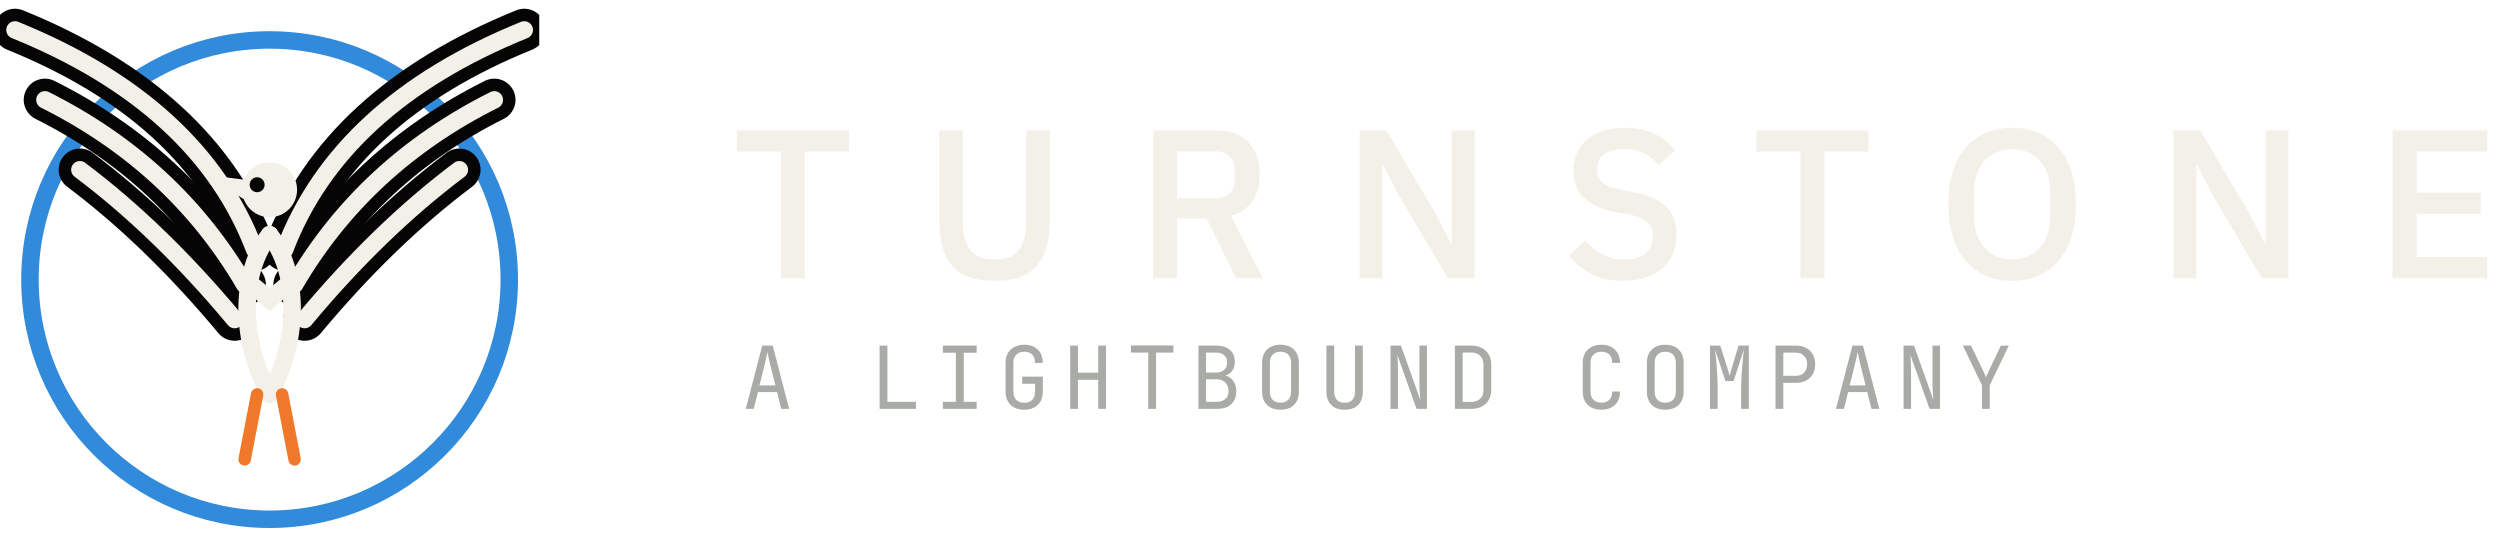
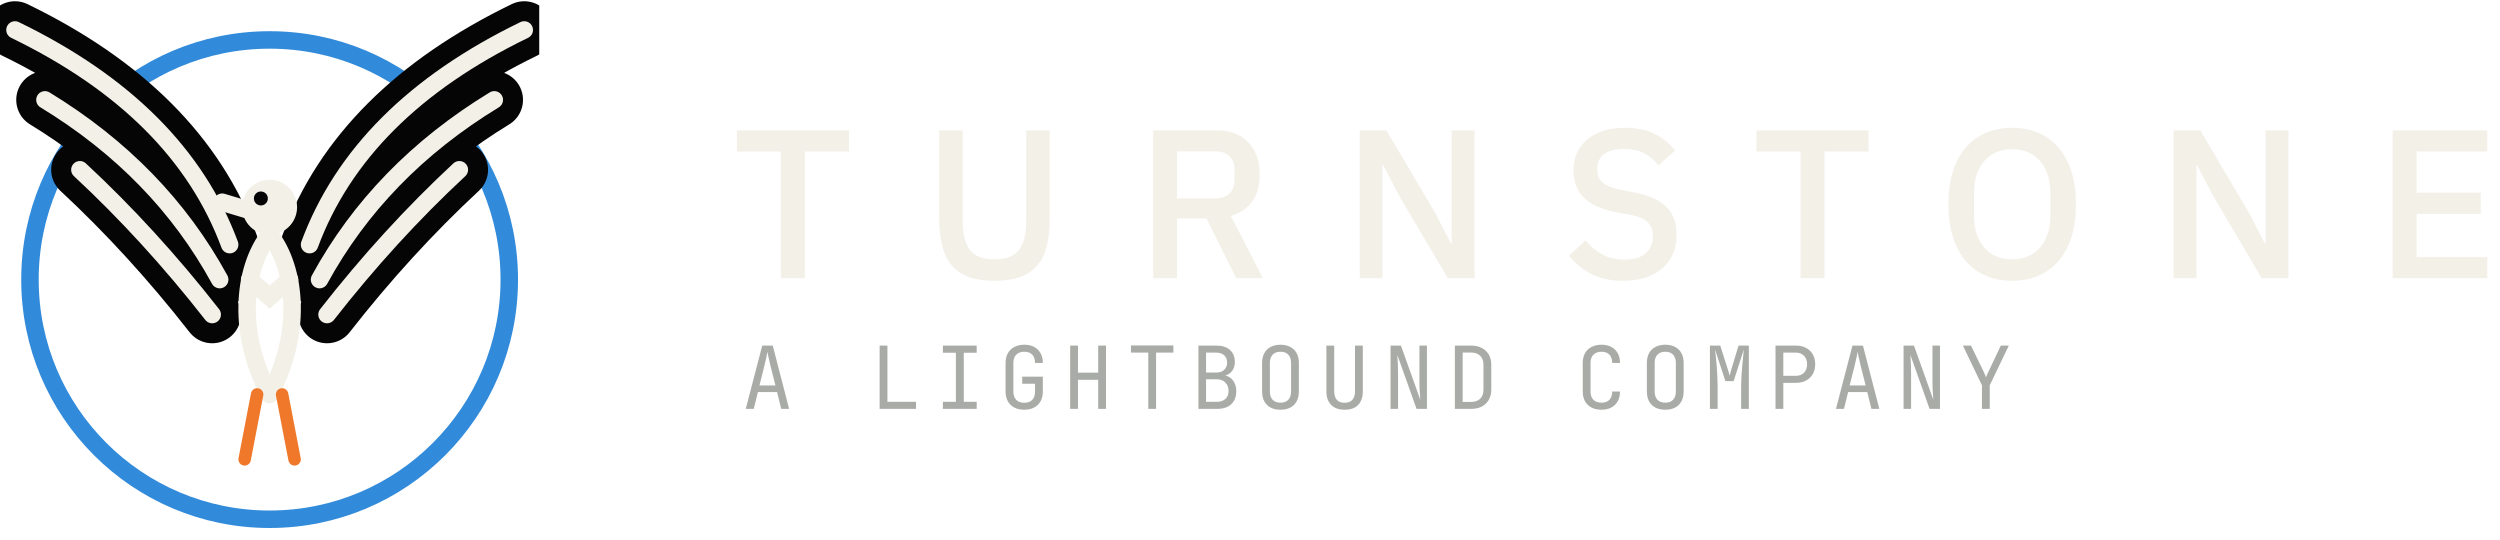
<svg xmlns="http://www.w3.org/2000/svg" viewBox="0 0 259.63 56" width="259.63" height="56" role="img" aria-label="Turnstone, a Lightbound company">
  <svg x="0" y="0" width="56" height="56" viewBox="12 8 216 216">
    <circle cx="120" cy="120" r="96" fill="none" stroke="#318ada" stroke-width="7" />
-     <path d="M126 108Q148 50 222 20" fill="none" stroke="#050505" stroke-width="17" stroke-linecap="round" />
+     <path d="M136 106Q156 52 222 20" fill="none" stroke="#050505" stroke-width="23" stroke-linecap="round" />
    <g transform="matrix(-1 0 0 1 240 0)">
-       <path d="M126 108Q148 50 222 20" fill="none" stroke="#050505" stroke-width="17" stroke-linecap="round" />
+       <path d="M136 106Q156 52 222 20" fill="none" stroke="#050505" stroke-width="23" stroke-linecap="round" />
    </g>
-     <path d="M130 122Q158 74 210 48" fill="none" stroke="#050505" stroke-width="17" stroke-linecap="round" />
+     <path d="M140 120Q164 76 210 48" fill="none" stroke="#050505" stroke-width="23" stroke-linecap="round" />
    <g transform="matrix(-1 0 0 1 240 0)">
-       <path d="M130 122Q158 74 210 48" fill="none" stroke="#050505" stroke-width="17" stroke-linecap="round" />
+       <path d="M140 120Q164 76 210 48" fill="none" stroke="#050505" stroke-width="23" stroke-linecap="round" />
    </g>
-     <path d="M134 136Q164 100 196 76" fill="none" stroke="#050505" stroke-width="17" stroke-linecap="round" />
+     <path d="M143 134Q168 102 196 76" fill="none" stroke="#050505" stroke-width="23" stroke-linecap="round" />
    <g transform="matrix(-1 0 0 1 240 0)">
-       <path d="M134 136Q164 100 196 76" fill="none" stroke="#050505" stroke-width="17" stroke-linecap="round" />
+       <path d="M143 134Q168 102 196 76" fill="none" stroke="#050505" stroke-width="23" stroke-linecap="round" />
    </g>
-     <path d="M126 108Q148 50 222 20" fill="none" stroke="#f3f0e8" stroke-width="7" stroke-linecap="round" />
+     <path d="M136 106Q156 52 222 20" fill="none" stroke="#f3f0e8" stroke-width="7" stroke-linecap="round" />
    <g transform="matrix(-1 0 0 1 240 0)">
-       <path d="M126 108Q148 50 222 20" fill="none" stroke="#f3f0e8" stroke-width="7" stroke-linecap="round" />
+       <path d="M136 106Q156 52 222 20" fill="none" stroke="#f3f0e8" stroke-width="7" stroke-linecap="round" />
    </g>
-     <path d="M130 122Q158 74 210 48" fill="none" stroke="#f3f0e8" stroke-width="7" stroke-linecap="round" />
+     <path d="M140 120Q164 76 210 48" fill="none" stroke="#f3f0e8" stroke-width="7" stroke-linecap="round" />
    <g transform="matrix(-1 0 0 1 240 0)">
-       <path d="M130 122Q158 74 210 48" fill="none" stroke="#f3f0e8" stroke-width="7" stroke-linecap="round" />
+       <path d="M140 120Q164 76 210 48" fill="none" stroke="#f3f0e8" stroke-width="7" stroke-linecap="round" />
    </g>
-     <path d="M134 136Q164 100 196 76" fill="none" stroke="#f3f0e8" stroke-width="7" stroke-linecap="round" />
+     <path d="M143 134Q168 102 196 76" fill="none" stroke="#f3f0e8" stroke-width="7" stroke-linecap="round" />
    <g transform="matrix(-1 0 0 1 240 0)">
-       <path d="M134 136Q164 100 196 76" fill="none" stroke="#f3f0e8" stroke-width="7" stroke-linecap="round" />
+       <path d="M143 134Q168 102 196 76" fill="none" stroke="#f3f0e8" stroke-width="7" stroke-linecap="round" />
    </g>
    <path d="M120 102C131 116 133 142 120 166" fill="none" stroke="#f3f0e8" stroke-width="7" stroke-linecap="round" />
    <g transform="matrix(-1 0 0 1 240 0)">
      <path d="M120 102C131 116 133 142 120 166" fill="none" stroke="#f3f0e8" stroke-width="7" stroke-linecap="round" />
    </g>
-     <path d="M108 118L120 128L132 118" fill="none" stroke="#f3f0e8" stroke-width="7" stroke-linecap="round" />
-     <circle cx="120" cy="84" r="11" fill="#f3f0e8" />
-     <path d="M110 80L94 78L110 88Z" fill="#f3f0e8" />
-     <circle cx="115" cy="82" r="3" fill="#050505" />
+     <path d="M112 120L120 127L128 120" fill="none" stroke="#f3f0e8" stroke-width="7" stroke-linecap="round" />
+     <circle cx="120" cy="91" r="11" fill="#f3f0e8" />
+     <path d="M111 92L101 89" fill="none" stroke="#f3f0e8" stroke-width="7" stroke-linecap="round" />
+     <circle cx="116.5" cy="87.5" r="2.8" fill="#050505" />
    <path d="M115 166L110 192M125 166L130 192" fill="none" stroke="#f0782a" stroke-width="5" stroke-linecap="round" />
  </svg>
  <path d="M83.59 15.74V28.89H81.1V15.74H76.53V13.54H88.17V15.74ZM99.98 13.54V23Q99.98 24.96 100.73 25.95Q101.48 26.94 103.28 26.94Q105.08 26.94 105.83 25.95Q106.58 24.96 106.58 23V13.54H109.02V22.6Q109.02 24.3 108.71 25.53Q108.41 26.76 107.72 27.56Q107.04 28.37 105.95 28.76Q104.86 29.16 103.28 29.16Q101.7 29.16 100.61 28.76Q99.52 28.37 98.84 27.56Q98.15 26.76 97.85 25.53Q97.54 24.3 97.54 22.6V13.54ZM122.24 28.89H119.76V13.54H126.38Q128.45 13.54 129.64 14.78Q130.82 16.02 130.82 18.16Q130.82 19.81 130.06 20.9Q129.31 21.98 127.83 22.43L131.15 28.89H128.38L125.3 22.69H122.24ZM126.2 20.6Q127.15 20.6 127.68 20.1Q128.21 19.61 128.21 18.69V17.63Q128.21 16.71 127.68 16.21Q127.15 15.72 126.2 15.72H122.24V20.6ZM145.34 20.4 143.65 17.15H143.58V28.89H141.21V13.54H143.98L149 22.03L150.69 25.29H150.76V13.54H153.13V28.89H150.36ZM168.55 29.16Q166.62 29.16 165.26 28.45Q163.91 27.75 162.94 26.56L164.66 24.96Q165.47 25.95 166.45 26.45Q167.43 26.96 168.69 26.96Q170.16 26.96 170.91 26.3Q171.66 25.64 171.66 24.52Q171.66 23.61 171.13 23.09Q170.6 22.56 169.26 22.29L167.89 22.05Q165.65 21.63 164.53 20.58Q163.41 19.52 163.41 17.67Q163.41 16.66 163.79 15.84Q164.18 15.01 164.87 14.45Q165.56 13.89 166.55 13.58Q167.54 13.27 168.77 13.27Q170.51 13.27 171.79 13.88Q173.06 14.48 173.97 15.63L172.23 17.17Q171.63 16.4 170.78 15.94Q169.92 15.47 168.64 15.47Q167.32 15.47 166.6 16Q165.87 16.53 165.87 17.54Q165.87 18.51 166.46 18.98Q167.06 19.46 168.31 19.7L169.68 19.98Q171.99 20.42 173.05 21.48Q174.12 22.54 174.12 24.38Q174.12 25.46 173.75 26.34Q173.37 27.22 172.66 27.85Q171.94 28.48 170.91 28.82Q169.87 29.16 168.55 29.16ZM189.48 15.74V28.89H186.99V15.74H182.41V13.54H194.05V15.74ZM208.97 29.16Q207.47 29.16 206.25 28.64Q205.03 28.12 204.16 27.12Q203.29 26.12 202.82 24.64Q202.35 23.15 202.35 21.21Q202.35 19.28 202.82 17.79Q203.29 16.31 204.16 15.31Q205.03 14.31 206.25 13.79Q207.47 13.27 208.97 13.27Q210.46 13.27 211.68 13.79Q212.91 14.31 213.77 15.31Q214.64 16.31 215.12 17.79Q215.59 19.28 215.59 21.21Q215.59 23.15 215.12 24.64Q214.64 26.12 213.77 27.12Q212.91 28.12 211.68 28.64Q210.46 29.16 208.97 29.16ZM208.97 26.94Q209.85 26.94 210.58 26.63Q211.32 26.32 211.84 25.74Q212.36 25.15 212.64 24.32Q212.93 23.48 212.93 22.43V20.01Q212.93 18.95 212.64 18.11Q212.36 17.28 211.84 16.69Q211.32 16.11 210.58 15.8Q209.85 15.5 208.97 15.5Q208.07 15.5 207.34 15.8Q206.61 16.11 206.1 16.69Q205.58 17.28 205.29 18.11Q205.01 18.95 205.01 20.01V22.43Q205.01 23.48 205.29 24.32Q205.58 25.15 206.1 25.74Q206.61 26.32 207.34 26.63Q208.07 26.94 208.97 26.94ZM229.87 20.4 228.17 17.15H228.11V28.89H225.73V13.54H228.5L233.52 22.03L235.21 25.29H235.28V13.54H237.66V28.89H234.88ZM248.48 28.89V13.54H258.31V15.74H250.97V20.01H257.63V22.21H250.97V26.69H258.31V28.89Z" fill="#f3f0e8" />
  <path d="M77.45 42.46 79.16 35.89H80.25L81.95 42.46H81.13L80.7 40.72H78.71L78.28 42.46ZM78.87 40.03H80.53L80.02 38.01Q79.88 37.43 79.8 37.05Q79.72 36.66 79.7 36.54Q79.68 36.66 79.6 37.05Q79.52 37.43 79.38 38ZM91.35 42.46V35.89H92.16V41.73H95.13V42.46ZM97.92 42.46V41.73H99.27V36.63H97.92V35.89H101.43V36.63H100.09V41.73H101.43V42.46ZM106.38 42.55Q105.78 42.55 105.35 42.33Q104.91 42.1 104.67 41.68Q104.43 41.25 104.43 40.66V37.69Q104.43 37.1 104.67 36.68Q104.91 36.25 105.35 36.03Q105.78 35.8 106.38 35.8Q106.97 35.8 107.4 36.03Q107.83 36.26 108.07 36.69Q108.3 37.11 108.3 37.69H107.49Q107.49 37.14 107.2 36.83Q106.91 36.53 106.38 36.53Q105.84 36.53 105.54 36.83Q105.24 37.13 105.24 37.68V40.66Q105.24 41.22 105.54 41.53Q105.84 41.83 106.38 41.83Q106.91 41.83 107.2 41.53Q107.49 41.22 107.49 40.66V39.85H106.16V39.12H108.3V40.66Q108.3 41.24 108.07 41.67Q107.83 42.09 107.4 42.32Q106.97 42.55 106.38 42.55ZM111.14 42.46V35.89H111.95V38.7H114.05V35.89H114.86V42.46H114.05V39.44H111.95V42.46ZM119.25 42.46V36.62H117.45V35.88H121.86V36.62H120.06V42.46ZM124.46 42.46V35.89H126.32Q127.22 35.89 127.73 36.34Q128.24 36.79 128.24 37.59Q128.24 38.04 128.05 38.38Q127.86 38.71 127.52 38.89Q127.39 38.95 127.26 38.99Q127.43 39.04 127.59 39.12Q127.97 39.33 128.18 39.72Q128.39 40.11 128.39 40.64Q128.39 41.19 128.16 41.61Q127.92 42.02 127.49 42.24Q127.06 42.46 126.45 42.46ZM125.25 41.73H126.36Q126.93 41.73 127.26 41.43Q127.59 41.13 127.59 40.61Q127.59 40.07 127.26 39.73Q126.93 39.39 126.36 39.39H125.25ZM125.25 38.69H126.31Q126.83 38.69 127.13 38.41Q127.44 38.13 127.44 37.66Q127.44 37.18 127.14 36.9Q126.84 36.62 126.32 36.62H125.25ZM132.98 42.55Q132.39 42.55 131.96 42.33Q131.53 42.1 131.3 41.68Q131.07 41.25 131.07 40.66V37.69Q131.07 37.1 131.3 36.68Q131.53 36.25 131.96 36.03Q132.39 35.8 132.98 35.8Q133.57 35.8 134 36.03Q134.43 36.25 134.66 36.68Q134.89 37.1 134.89 37.68V40.66Q134.89 41.25 134.66 41.68Q134.43 42.1 134 42.33Q133.57 42.55 132.98 42.55ZM132.98 41.82Q133.51 41.82 133.79 41.52Q134.08 41.22 134.08 40.66V37.69Q134.08 37.14 133.79 36.83Q133.51 36.53 132.98 36.53Q132.46 36.53 132.17 36.83Q131.88 37.14 131.88 37.69V40.66Q131.88 41.22 132.17 41.52Q132.46 41.82 132.98 41.82ZM139.64 42.55Q138.72 42.55 138.24 42.04Q137.75 41.54 137.75 40.66V35.89H138.56V40.66Q138.56 41.2 138.83 41.52Q139.09 41.83 139.64 41.83Q140.18 41.83 140.45 41.52Q140.72 41.2 140.72 40.66V35.89H141.53V40.66Q141.53 41.55 141.05 42.05Q140.57 42.55 139.64 42.55ZM144.41 42.46V35.89H145.49L147.5 41.52Q147.48 41.29 147.46 40.96Q147.43 40.64 147.42 40.27Q147.41 39.91 147.41 39.58V35.89H148.19V42.46H147.11L145.11 36.84Q145.13 37.05 145.15 37.38Q145.17 37.71 145.18 38.08Q145.19 38.44 145.19 38.77V42.46ZM151.09 42.46V35.89H152.79Q153.43 35.89 153.89 36.14Q154.35 36.38 154.61 36.82Q154.87 37.26 154.87 37.86V40.48Q154.87 41.09 154.61 41.53Q154.35 41.98 153.89 42.22Q153.43 42.46 152.79 42.46ZM151.9 41.74H152.79Q153.38 41.74 153.72 41.41Q154.06 41.08 154.06 40.48V37.86Q154.06 37.28 153.72 36.95Q153.38 36.61 152.79 36.61H151.9ZM166.32 42.55Q165.72 42.55 165.29 42.33Q164.85 42.1 164.61 41.68Q164.37 41.25 164.37 40.66V37.69Q164.37 37.1 164.61 36.68Q164.85 36.25 165.29 36.03Q165.72 35.8 166.32 35.8Q166.91 35.8 167.34 36.03Q167.77 36.26 168.01 36.69Q168.24 37.11 168.24 37.69H167.43Q167.43 37.14 167.14 36.83Q166.85 36.53 166.32 36.53Q165.78 36.53 165.48 36.83Q165.18 37.13 165.18 37.68V40.66Q165.18 41.22 165.48 41.52Q165.78 41.82 166.32 41.82Q166.85 41.82 167.14 41.52Q167.43 41.22 167.43 40.66H168.24Q168.24 41.24 168.01 41.67Q167.77 42.09 167.34 42.32Q166.91 42.55 166.32 42.55ZM172.94 42.55Q172.35 42.55 171.92 42.33Q171.49 42.1 171.26 41.68Q171.03 41.25 171.03 40.66V37.69Q171.03 37.1 171.26 36.68Q171.49 36.25 171.92 36.03Q172.35 35.8 172.94 35.8Q173.53 35.8 173.96 36.03Q174.39 36.25 174.62 36.68Q174.85 37.1 174.85 37.68V40.66Q174.85 41.25 174.62 41.68Q174.39 42.1 173.96 42.33Q173.53 42.55 172.94 42.55ZM172.94 41.82Q173.47 41.82 173.75 41.52Q174.04 41.22 174.04 40.66V37.69Q174.04 37.14 173.75 36.83Q173.47 36.53 172.94 36.53Q172.42 36.53 172.13 36.83Q171.84 37.14 171.84 37.69V40.66Q171.84 41.22 172.13 41.52Q172.42 41.82 172.94 41.82ZM177.58 42.46V35.89H178.65L179.33 38.02Q179.43 38.3 179.51 38.59Q179.59 38.87 179.63 39.02Q179.67 38.87 179.74 38.59Q179.82 38.3 179.91 38.01L180.55 35.89H181.62V42.46H180.82V40.08Q180.82 39.68 180.85 39.18Q180.88 38.67 180.92 38.15Q180.97 37.62 181.02 37.14Q181.07 36.66 181.1 36.3L180.04 39.58H179.19L178.11 36.3Q178.16 36.65 178.2 37.11Q178.25 37.58 178.29 38.09Q178.32 38.61 178.35 39.12Q178.38 39.64 178.38 40.08V42.46ZM184.39 42.46V35.89H186.5Q187.11 35.89 187.56 36.13Q188.01 36.37 188.26 36.8Q188.51 37.23 188.51 37.83Q188.51 38.41 188.26 38.85Q188.01 39.29 187.56 39.52Q187.11 39.76 186.5 39.76H185.2V42.46ZM185.2 39.03H186.5Q187.03 39.03 187.35 38.71Q187.67 38.38 187.67 37.83Q187.67 37.27 187.35 36.95Q187.03 36.62 186.5 36.62H185.2ZM190.67 42.46 192.38 35.89H193.47L195.17 42.46H194.35L193.92 40.72H191.93L191.5 42.46ZM192.09 40.03H193.75L193.24 38.01Q193.1 37.43 193.02 37.05Q192.94 36.66 192.92 36.54Q192.9 36.66 192.82 37.05Q192.74 37.43 192.6 38ZM197.69 42.46V35.89H198.77L200.78 41.52Q200.76 41.29 200.74 40.96Q200.71 40.64 200.7 40.27Q200.69 39.91 200.69 39.58V35.89H201.47V42.46H200.39L198.39 36.84Q198.41 37.05 198.43 37.38Q198.45 37.71 198.46 38.08Q198.47 38.44 198.47 38.77V42.46ZM205.83 42.46V40.01L203.85 35.89H204.69L206 38.59Q206.1 38.82 206.17 38.98Q206.23 39.13 206.25 39.2Q206.27 39.13 206.33 38.98Q206.4 38.82 206.51 38.59L207.79 35.89H208.62L206.64 40.01V42.46Z" fill="#a9aba6" />
</svg>
